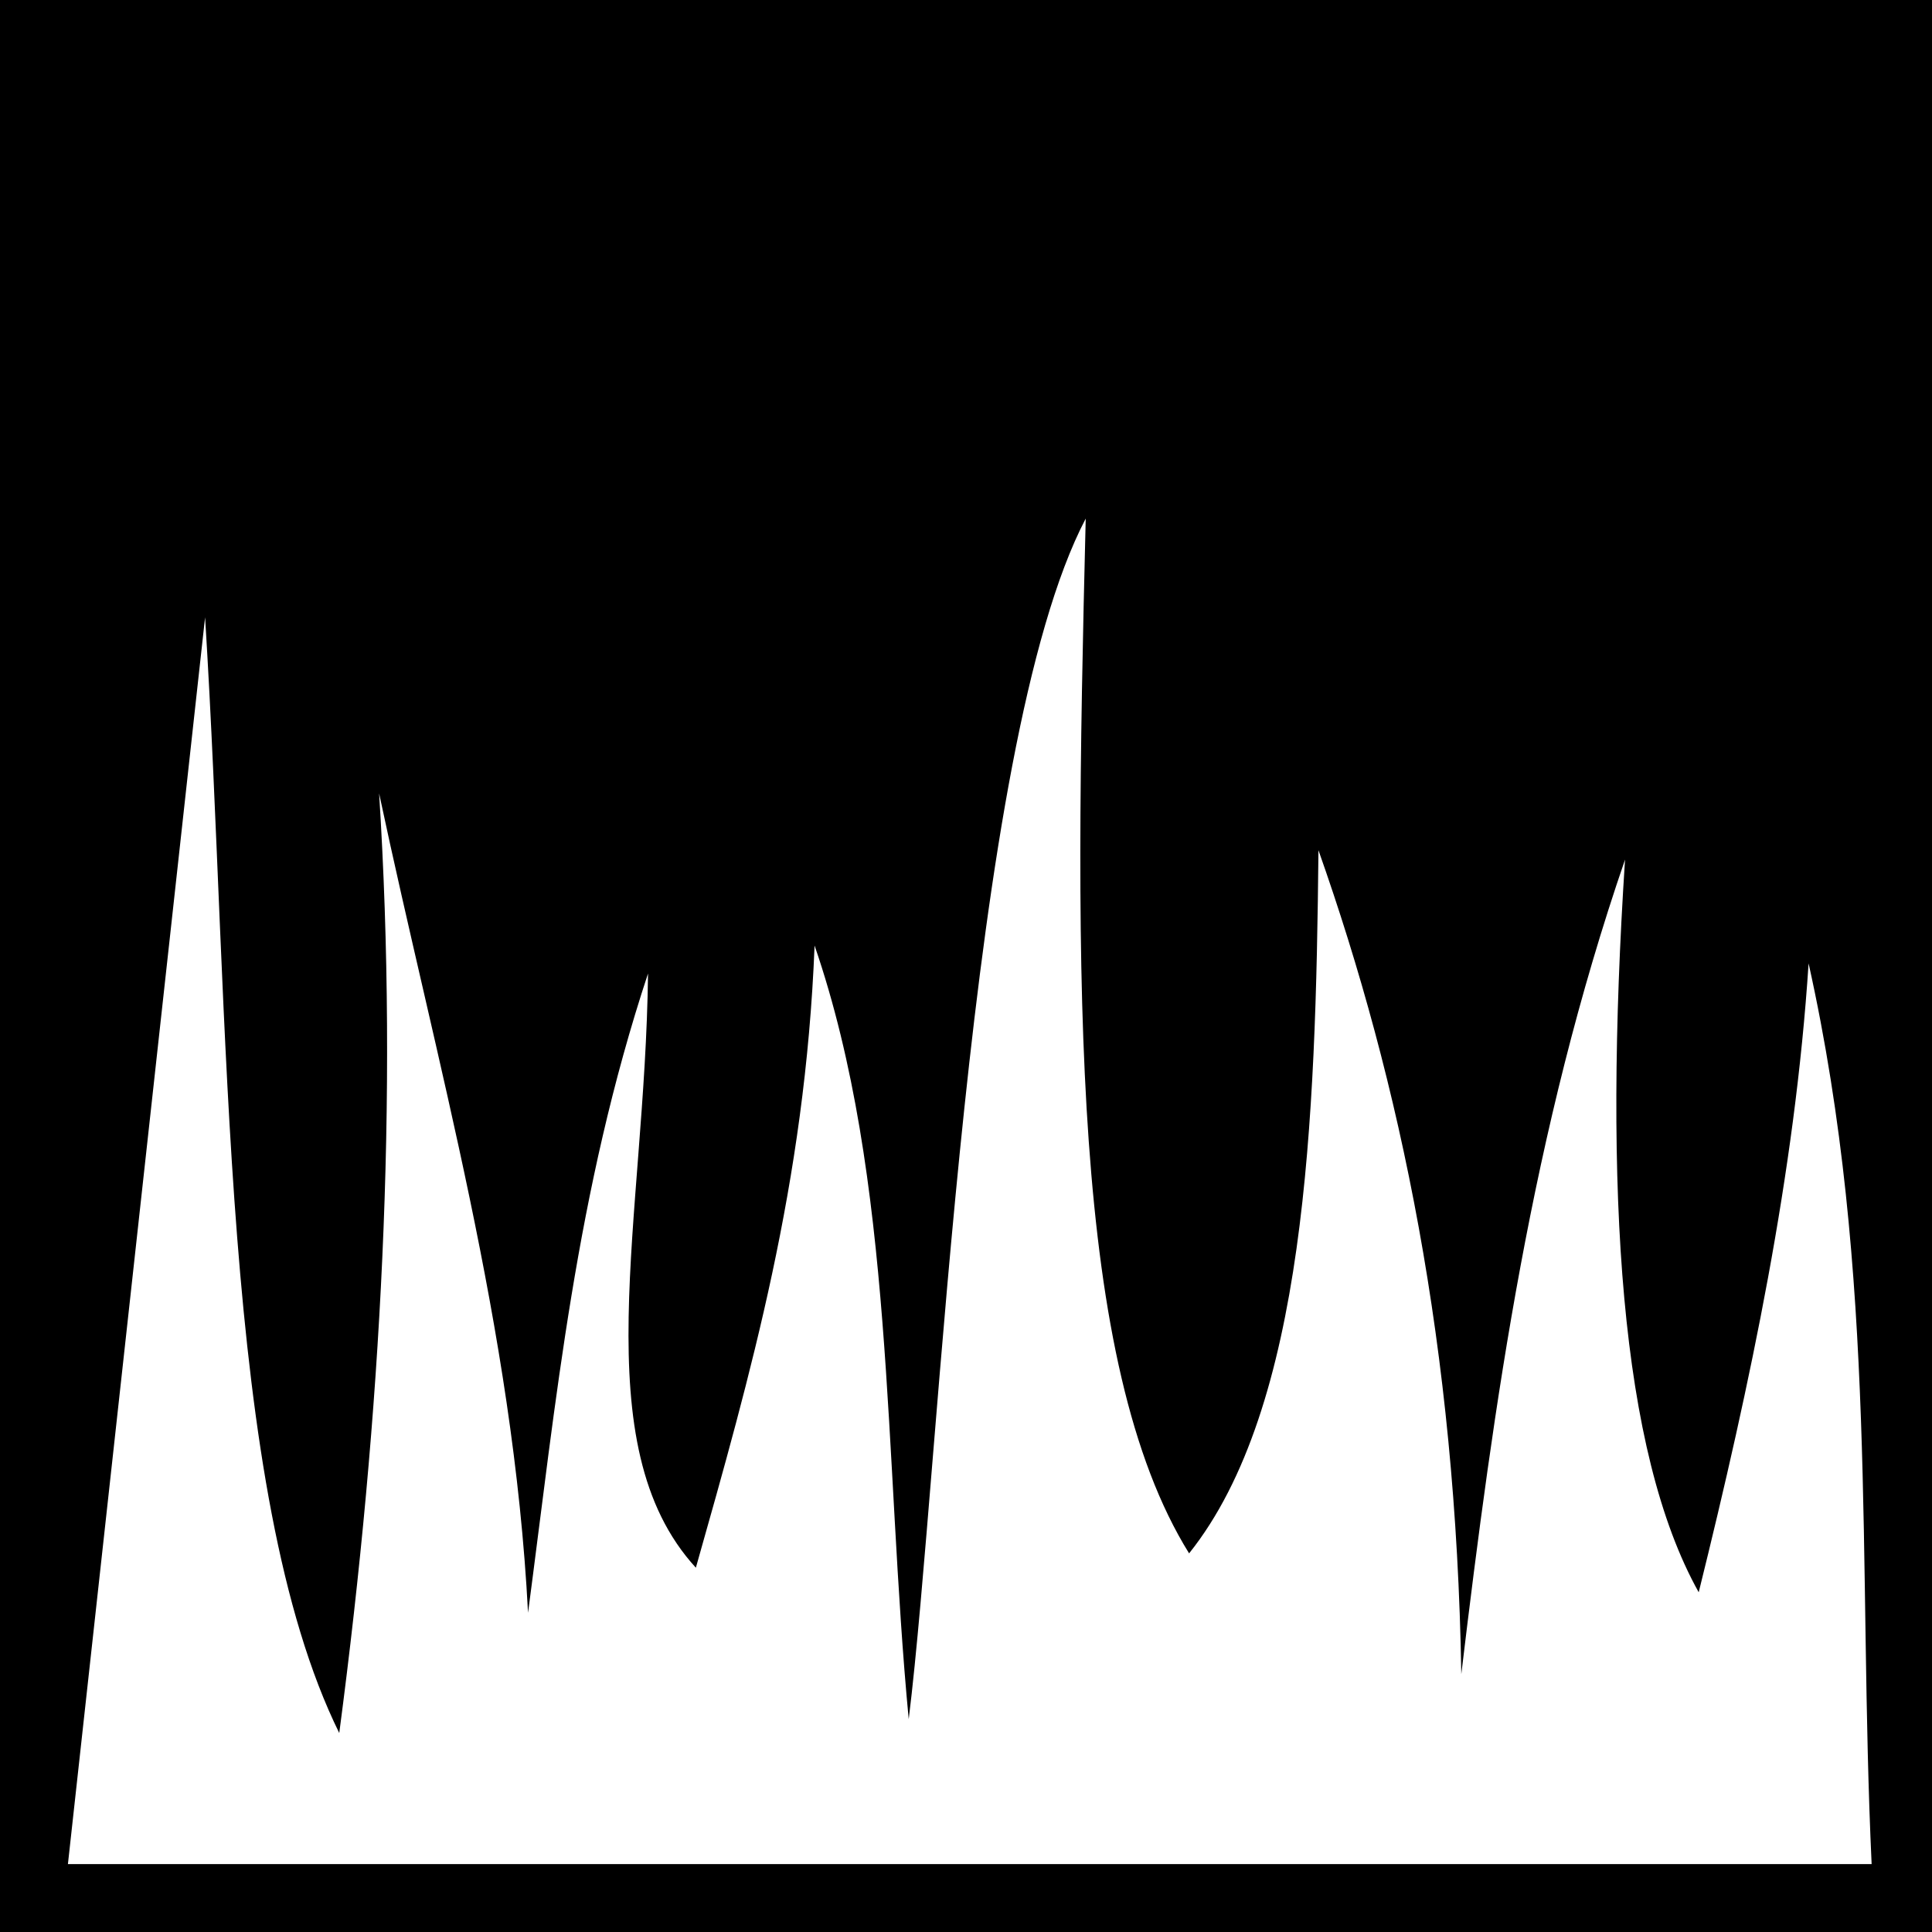
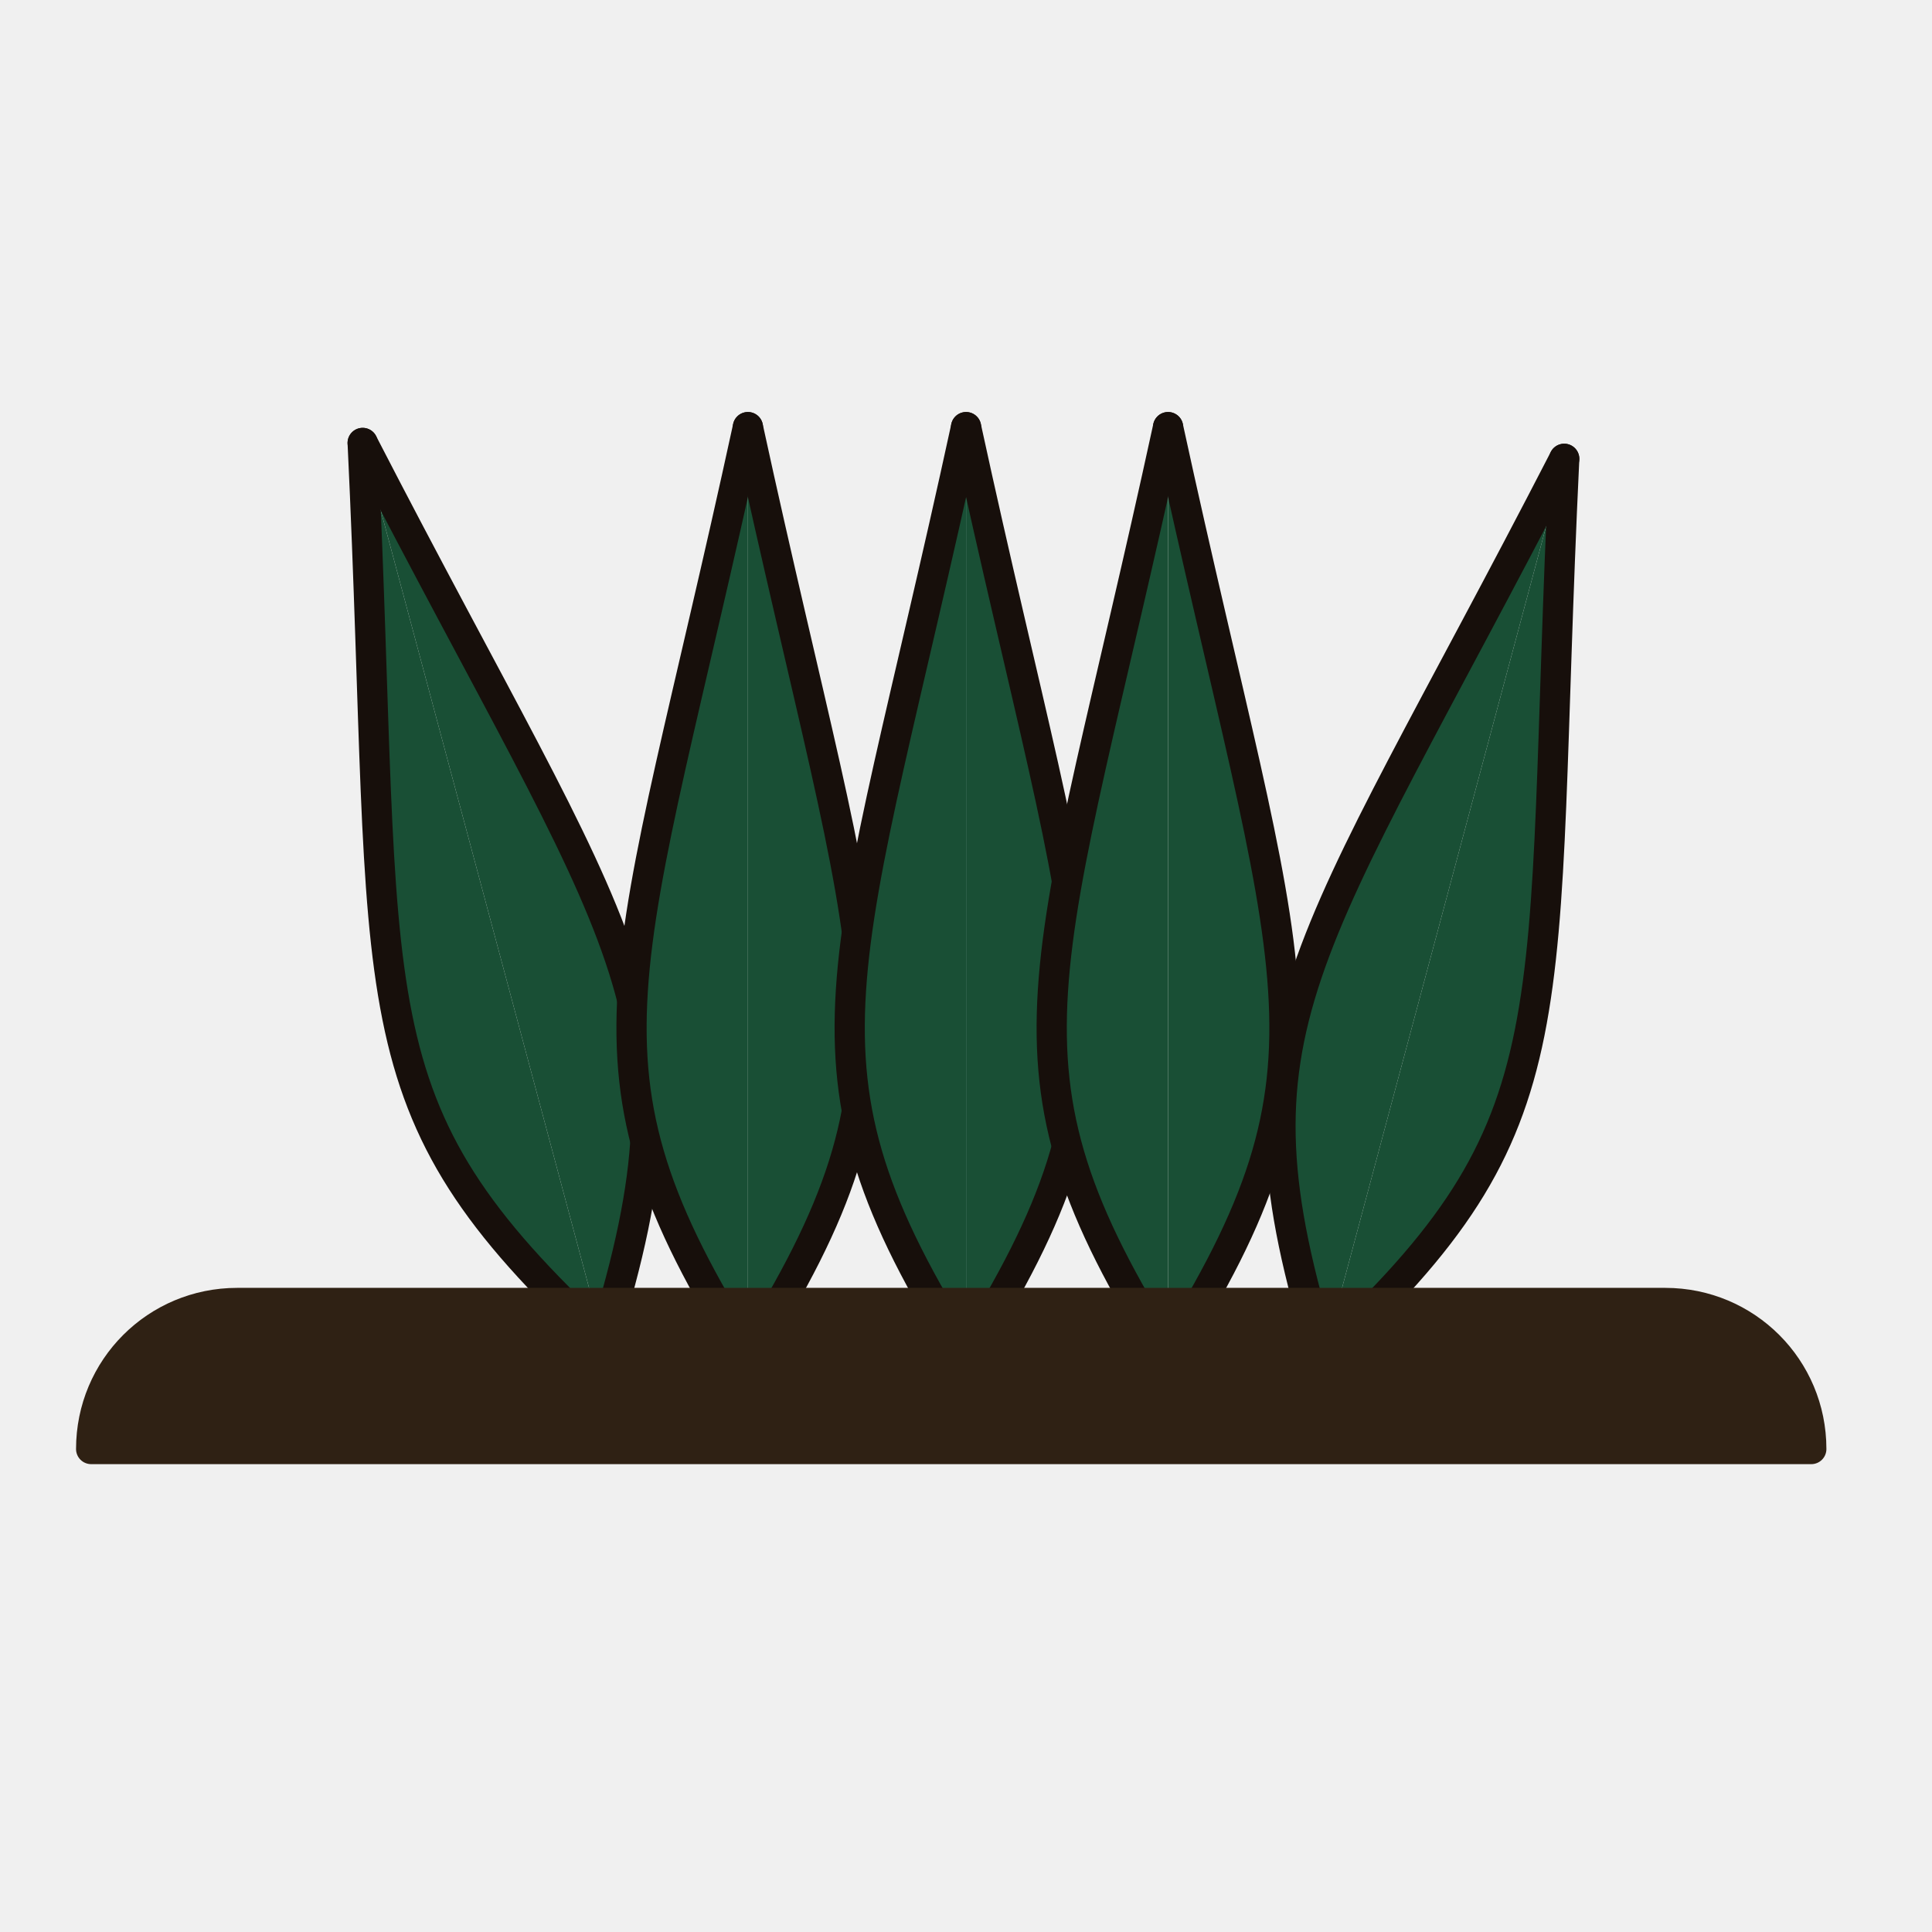
- <svg xmlns="http://www.w3.org/2000/svg" viewBox="0 0 512 512" style="height: 512px; width: 512px;">
-   <path d="M0 0h512v512H0z" fill="#000000" fill-opacity="1" />
-   <g class="" transform="translate(0,0)" style="">
-     <path d="M18 494l36.35-330.4c6.728 107.62 4.086 231.82 35.556 295.67 11.205-84.926 15.707-168.18 10.562-249.01 15.225 71.69 35.543 141.68 39.468 217.14 7.395-55.935 12.667-111.52 31.798-169.41-.76 65.19-17.16 124.9 12.677 157.47 14.433-51.01 28.992-101.9 31.46-164.88 21.27 61.862 18.342 135.82 24.948 205.02 8.417-68.06 15.28-257.84 46.907-318.17-3.11 124.98-3.862 223.94 27.398 274.23 30.897-38.673 33.566-114.44 34.28-186.34 21.812 61.75 36.457 132.1 37.857 218.34 8.626-71.955 18.667-143.91 43.39-215.86-5.748 88.29-1.284 156.95 19.525 194.17 13.76-55.55 25.504-111.1 29.12-166.66 18.42 82.78 13 159.59 16.706 238.69z" fill="#ffffff" fill-opacity="1" />
+ <svg xmlns="http://www.w3.org/2000/svg" width="64" height="64" viewBox="0 0 16.933 16.933" version="1.1" id="svg1">
+   <defs id="defs1" />
+   <g id="layer1">
+     <g id="g2" transform="matrix(1.486974,-0.3984334,0.3984334,1.486974,-6.798574,-1.87687)" style="fill:#194f35;stroke-width:0.172;stroke-dasharray:none">
+       <path style="fill:#194f35;stroke:#170f0b;stroke-width:0.172;stroke-linecap:round;stroke-linejoin:round;stroke-miterlimit:5.2;stroke-dasharray:none" d="m 5.292,10.583 c -1.058,-1.679 -0.69,-2.117 0,-5.292" id="path1" />
+       <path style="fill:#194f35;stroke:#170f0b;stroke-width:0.172;stroke-linecap:round;stroke-linejoin:round;stroke-miterlimit:5.2;stroke-dasharray:none" d="m 5.292,10.583 c 1.058,-1.679 0.69,-2.117 0,-5.292" id="path2" />
+     </g>
+     <g id="g4" transform="matrix(1.539429,0,0,1.539429,-1.591622,-4.401607)" style="fill:#194f35;stroke-width:0.172;stroke-dasharray:none">
+       <path style="fill:#194f35;stroke:#170f0b;stroke-width:0.172;stroke-linecap:round;stroke-linejoin:round;stroke-miterlimit:5.2;stroke-dasharray:none" d="m 5.292,10.583 c -1.058,-1.679 -0.69,-2.117 0,-5.292" id="path3" />
+       <path style="fill:#194f35;stroke:#170f0b;stroke-width:0.172;stroke-linecap:round;stroke-linejoin:round;stroke-miterlimit:5.2;stroke-dasharray:none" d="m 5.292,10.583 c 1.058,-1.679 0.69,-2.117 0,-5.292" id="path4" />
+     </g>
+     <g id="g6" transform="matrix(1.539429,0,0,1.539429,0.3205241,-4.401607)" style="fill:#194f35;stroke-width:0.172;stroke-dasharray:none">
+       <path style="fill:#194f35;stroke:#170f0b;stroke-width:0.172;stroke-linecap:round;stroke-linejoin:round;stroke-miterlimit:5.2;stroke-dasharray:none" d="m 5.292,10.583 c -1.058,-1.679 -0.69,-2.117 0,-5.292" id="path5" />
+       <path style="fill:#194f35;stroke:#170f0b;stroke-width:0.172;stroke-linecap:round;stroke-linejoin:round;stroke-miterlimit:5.2;stroke-dasharray:none" d="m 5.292,10.583 c 1.058,-1.679 0.69,-2.117 0,-5.292" id="path6" />
+     </g>
+     <g id="g8" transform="matrix(1.486974,0.3984334,-0.3984334,1.486974,7.948676,-5.954838)" style="fill:#194f35;stroke-width:0.172;stroke-dasharray:none">
+       <path style="fill:#194f35;stroke:#170f0b;stroke-width:0.172;stroke-linecap:round;stroke-linejoin:round;stroke-miterlimit:5.2;stroke-dasharray:none" d="m 5.292,10.583 c -1.058,-1.679 -0.69,-2.117 0,-5.292" id="path7" />
+       <path style="fill:#194f35;stroke:#170f0b;stroke-width:0.172;stroke-linecap:round;stroke-linejoin:round;stroke-miterlimit:5.2;stroke-dasharray:none" d="m 5.292,10.583 c 1.058,-1.679 0.69,-2.117 0,-5.292" id="path8" />
+     </g>
+     <g id="g10" transform="matrix(1.539429,0,0,1.539429,2.090953,-4.401607)" style="fill:#194f35;stroke-width:0.172;stroke-dasharray:none">
+       <path style="fill:#194f35;stroke:#170f0b;stroke-width:0.172;stroke-linecap:round;stroke-linejoin:round;stroke-miterlimit:5.2;stroke-dasharray:none" d="m 5.292,10.583 c -1.058,-1.679 -0.69,-2.117 0,-5.292" id="path9" />
+       <path style="fill:#194f35;stroke:#170f0b;stroke-width:0.172;stroke-linecap:round;stroke-linejoin:round;stroke-miterlimit:5.2;stroke-dasharray:none" d="m 5.292,10.583 c 1.058,-1.679 0.69,-2.117 0,-5.292" id="path10" />
+     </g>
+     <path d="m 2.079,11.42 c -0.709,0 -1.28,0.571 -1.28,1.28 H 15.875 c 0,-0.709 -0.571,-1.28 -1.28,-1.28 z" style="fill:#2f2114;stroke:#2f2114;stroke-width:0.265;stroke-linecap:round;stroke-linejoin:round;stroke-miterlimit:5.2;stroke-dasharray:none" id="path11" />
  </g>
</svg>
